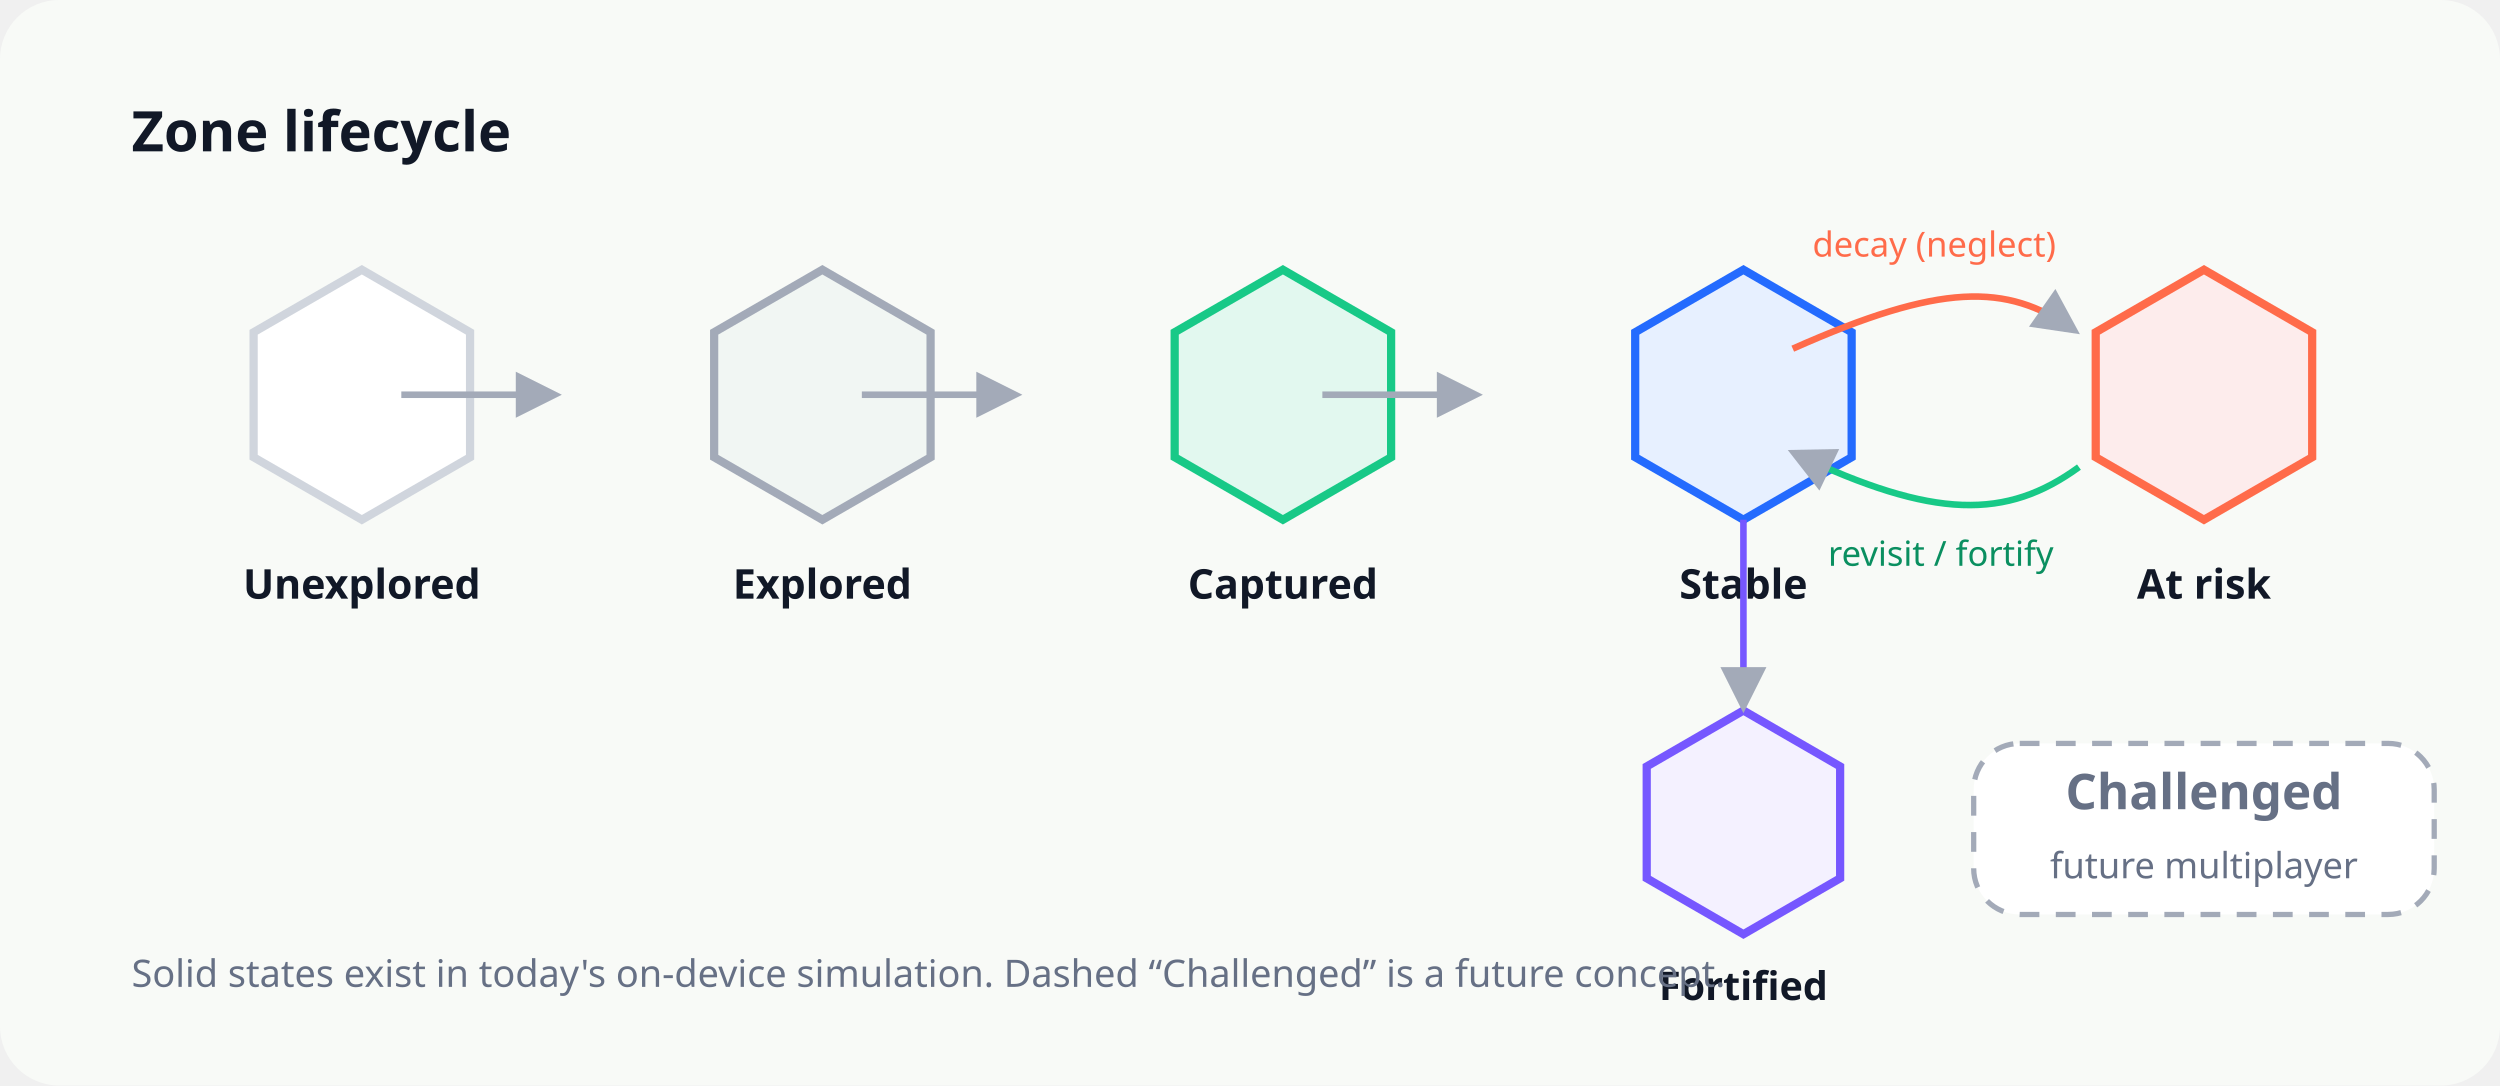
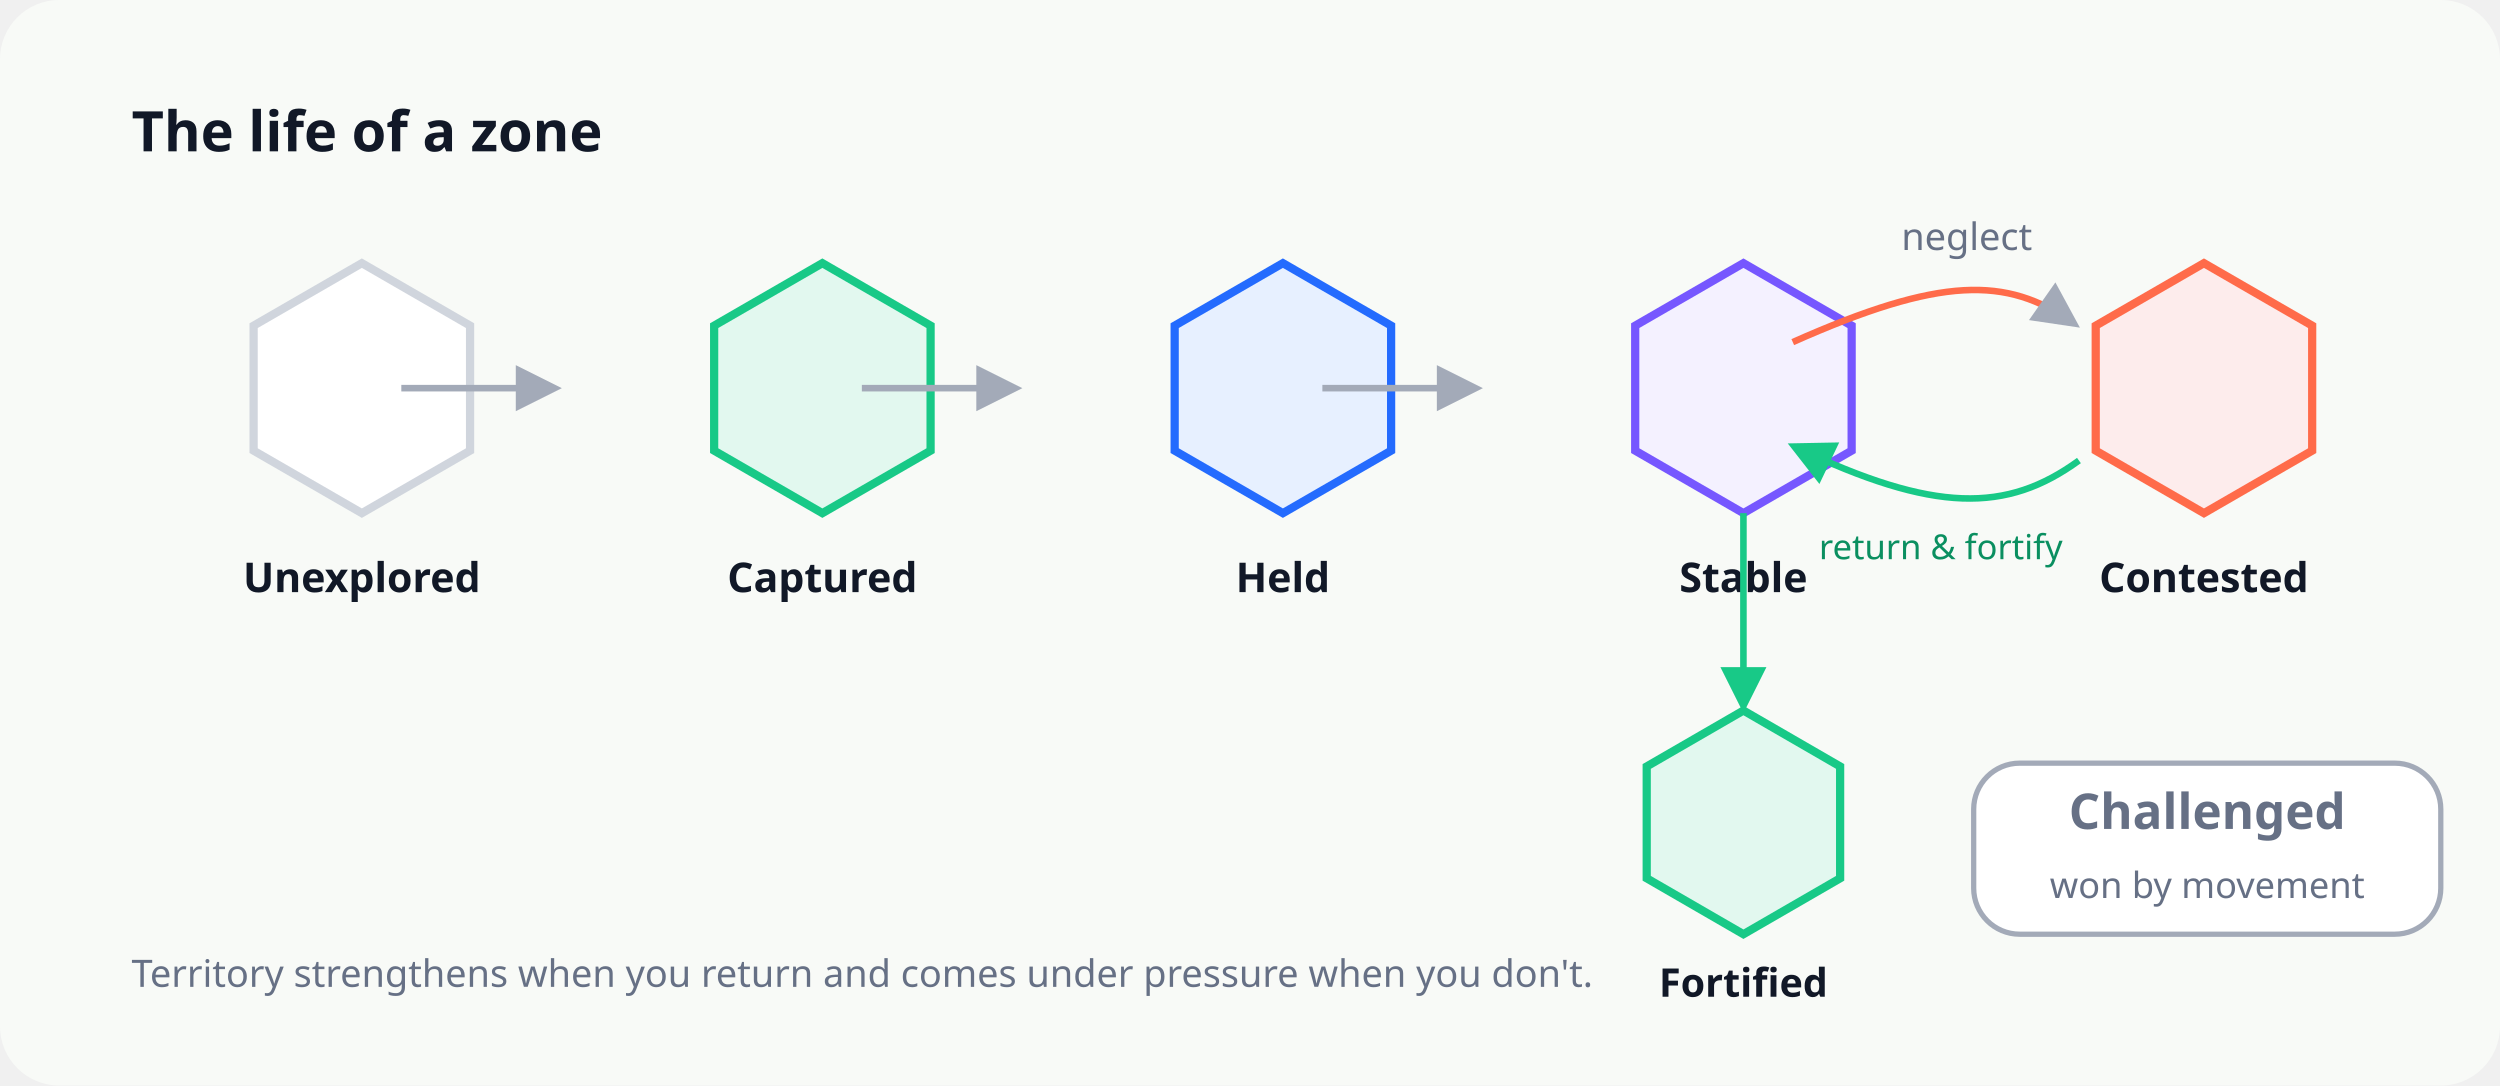
<svg xmlns="http://www.w3.org/2000/svg" viewBox="0 0 760 330" role="img" aria-labelledby="t">
  <defs>
    <marker id="arr" viewBox="0 0 10 10" refX="8" refY="5" markerWidth="7" markerHeight="7" orient="auto-start-reverse">
      <path d="M0,0 L10,5 L0,10 z" fill="#A3AAB8" />
    </marker>
    <marker id="arrB" viewBox="0 0 10 10" refX="8" refY="5" markerWidth="7" markerHeight="7" orient="auto-start-reverse">
      <path d="M0,0 L10,5 L0,10 z" fill="#246BFE" />
    </marker>
+     <marker id="arrG" viewBox="0 0 10 10" refX="8" refY="5" markerWidth="7" markerHeight="7" orient="auto-start-reverse">
+       <path d="M0,0 L10,5 L0,10 z" fill="#18C987" />
+     </marker>
  </defs>
  <rect width="760" height="330" rx="18" fill="#F8FAF7" />
-   <text x="40" y="46" font-family="Sora, 'Plus Jakarta Sans', system-ui, sans-serif" font-size="17" font-weight="800" fill="#111827">Zone lifecycle</text>
-   <polygon points="142.9,101.0 142.9,139.0 110.0,158.0 77.1,139.0 77.1,101.0 110.0,82.0" fill="#FFFFFF" stroke="#D0D5DD" stroke-width="2.5" />
-   <text x="110" y="182" text-anchor="middle" font-family="Sora, 'Plus Jakarta Sans', system-ui, sans-serif" font-size="12.5" font-weight="700" fill="#111827">Unexplored</text>
-   <polygon points="282.9,101.0 282.9,139.0 250.0,158.0 217.1,139.0 217.1,101.0 250.0,82.0" fill="#F1F6F3" stroke="#A3AAB8" stroke-width="2.5" />
-   <text x="250" y="182" text-anchor="middle" font-family="Sora, 'Plus Jakarta Sans', system-ui, sans-serif" font-size="12.5" font-weight="700" fill="#111827">Explored</text>
-   <polygon points="422.9,101.0 422.9,139.0 390.0,158.0 357.1,139.0 357.1,101.0 390.0,82.0" fill="#E2F8EF" stroke="#18C987" stroke-width="2.5" />
-   <text x="390" y="182" text-anchor="middle" font-family="Sora, 'Plus Jakarta Sans', system-ui, sans-serif" font-size="12.5" font-weight="700" fill="#111827">Captured</text>
-   <polygon points="562.9,101.0 562.9,139.0 530.0,158.0 497.1,139.0 497.1,101.0 530.0,82.0" fill="#E7F0FF" stroke="#246BFE" stroke-width="2.5" />
-   <text x="530" y="182" text-anchor="middle" font-family="Sora, 'Plus Jakarta Sans', system-ui, sans-serif" font-size="12.5" font-weight="700" fill="#111827">Stable</text>
-   <path d="M 122 120 L 168 120" fill="none" stroke="#A3AAB8" stroke-width="2" marker-end="url(#arr)" />
-   <path d="M 262 120 L 308 120" fill="none" stroke="#A3AAB8" stroke-width="2" marker-end="url(#arr)" />
-   <path d="M 402 120 L 448 120" fill="none" stroke="#A3AAB8" stroke-width="2" marker-end="url(#arr)" />
-   <polygon points="702.9,101.0 702.9,139.0 670.0,158.0 637.1,139.0 637.1,101.0 670.0,82.0" fill="#FDECEC" stroke="#FF6B4A" stroke-width="2.5" />
-   <text x="670" y="182" text-anchor="middle" font-family="Sora, 'Plus Jakarta Sans', system-ui, sans-serif" font-size="12.5" font-weight="700" fill="#111827">At risk</text>
-   <path d="M 545 106 C 590 86 610 86 630 100" fill="none" stroke="#FF6B4A" stroke-width="2" marker-end="url(#arr)" />
-   <text x="588" y="78" text-anchor="middle" font-family="Sora, 'Plus Jakarta Sans', system-ui, sans-serif" font-size="10.5" fill="#FF6B4A">decay (neglect)</text>
-   <path d="M 632 142 C 610 158 588 158 546 138" fill="none" stroke="#18C987" stroke-width="2" marker-end="url(#arr)" />
-   <text x="590" y="172" text-anchor="middle" font-family="Sora, 'Plus Jakarta Sans', system-ui, sans-serif" font-size="10.5" fill="#0A8F60">revisit / fortify</text>
-   <polygon points="559.4,233.0 559.4,267.0 530.0,284.0 500.6,267.0 500.6,233.0 530.0,216.0" fill="#F4F1FF" stroke="#7657FF" stroke-width="2.5" />
-   <text x="530" y="304" text-anchor="middle" font-family="Sora, 'Plus Jakarta Sans', system-ui, sans-serif" font-size="12" font-weight="700" fill="#111827">Fortified</text>
-   <path d="M 530 158 L 530 214" fill="none" stroke="#7657FF" stroke-width="2" marker-end="url(#arr)" />
-   <rect x="600" y="226" width="140" height="52" rx="14" fill="#FFFFFF" stroke="#A3AAB8" stroke-width="1.6" stroke-dasharray="6 5" />
-   <text x="670" y="246" text-anchor="middle" font-family="Sora, 'Plus Jakarta Sans', system-ui, sans-serif" font-size="15" font-weight="700" fill="#667085">Challenged</text>
-   <text x="670" y="267" text-anchor="middle" font-family="Sora, 'Plus Jakarta Sans', system-ui, sans-serif" font-size="11" fill="#667085">future multiplayer</text>
-   <text x="40" y="300" font-family="Sora, 'Plus Jakarta Sans', system-ui, sans-serif" font-size="11.5" fill="#667085">Solid states exist in today's on-device simulation. Dashed “Challenged” is a future concept.</text>
+   <text x="40" y="46" font-family="Sora, 'Plus Jakarta Sans', system-ui, sans-serif" font-size="17" font-weight="800" fill="#111827">The life of a zone</text>
+   <polygon points="142.9,99.0 142.9,137.0 110.0,156.0 77.1,137.0 77.1,99.0 110.0,80.0" fill="#FFFFFF" stroke="#D0D5DD" stroke-width="2.5" />
+   <text x="110" y="180" text-anchor="middle" font-family="Sora, 'Plus Jakarta Sans', system-ui, sans-serif" font-size="12.5" font-weight="700" fill="#111827">Unexplored</text>
+   <polygon points="282.9,99.0 282.9,137.0 250.0,156.0 217.1,137.0 217.1,99.0 250.0,80.0" fill="#E2F8EF" stroke="#18C987" stroke-width="2.5" />
+   <text x="250" y="180" text-anchor="middle" font-family="Sora, 'Plus Jakarta Sans', system-ui, sans-serif" font-size="12.5" font-weight="700" fill="#111827">Captured</text>
+   <polygon points="422.9,99.0 422.9,137.0 390.0,156.0 357.1,137.0 357.1,99.0 390.0,80.0" fill="#E7F0FF" stroke="#246BFE" stroke-width="2.5" />
+   <text x="390" y="180" text-anchor="middle" font-family="Sora, 'Plus Jakarta Sans', system-ui, sans-serif" font-size="12.5" font-weight="700" fill="#111827">Held</text>
+   <polygon points="562.9,99.0 562.9,137.0 530.0,156.0 497.1,137.0 497.1,99.0 530.0,80.0" fill="#F4F1FF" stroke="#7657FF" stroke-width="2.5" />
+   <text x="530" y="180" text-anchor="middle" font-family="Sora, 'Plus Jakarta Sans', system-ui, sans-serif" font-size="12.5" font-weight="700" fill="#111827">Stable</text>
+   <path d="M 122 118 L 168 118" fill="none" stroke="#A3AAB8" stroke-width="2" marker-end="url(#arr)" />
+   <path d="M 262 118 L 308 118" fill="none" stroke="#A3AAB8" stroke-width="2" marker-end="url(#arr)" />
+   <path d="M 402 118 L 448 118" fill="none" stroke="#A3AAB8" stroke-width="2" marker-end="url(#arr)" />
+   <polygon points="702.9,99.0 702.9,137.0 670.0,156.0 637.1,137.0 637.1,99.0 670.0,80.0" fill="#FDECEC" stroke="#FF6B4A" stroke-width="2.5" />
+   <text x="670" y="180" text-anchor="middle" font-family="Sora, 'Plus Jakarta Sans', system-ui, sans-serif" font-size="12.5" font-weight="700" fill="#111827">Contested</text>
+   <path d="M 545 104 C 590 84 610 84 630 98" fill="none" stroke="#FF6B4A" stroke-width="2" marker-end="url(#arr)" />
+   <text x="578" y="76" font-family="Sora, 'Plus Jakarta Sans', system-ui, sans-serif" font-size="11.5" fill="#667085">neglect</text>
+   <path d="M 632 140 C 610 156 588 156 546 136" fill="none" stroke="#18C987" stroke-width="2" marker-end="url(#arrG)" />
+   <text x="590" y="170" text-anchor="middle" font-family="Sora, 'Plus Jakarta Sans', system-ui, sans-serif" font-size="10.5" fill="#0A8F60">return &amp; fortify</text>
+   <polygon points="559.4,233.0 559.4,267.0 530.0,284.0 500.6,267.0 500.6,233.0 530.0,216.0" fill="#E2F8EF" stroke="#18C987" stroke-width="2.5" />
+   <text x="530" y="303" text-anchor="middle" font-family="Sora, 'Plus Jakarta Sans', system-ui, sans-serif" font-size="12" font-weight="700" fill="#111827">Fortified</text>
+   <path d="M 530 156 L 530 214" fill="none" stroke="#18C987" stroke-width="2" marker-end="url(#arrG)" />
+   <rect x="600" y="232" width="142" height="52" rx="14" fill="#FFFFFF" stroke="#A3AAB8" stroke-width="1.6" />
+   <text x="671" y="252" text-anchor="middle" font-family="Sora, 'Plus Jakarta Sans', system-ui, sans-serif" font-size="15" font-weight="700" fill="#667085">Challenged</text>
+   <text x="671" y="273" text-anchor="middle" font-family="Sora, 'Plus Jakarta Sans', system-ui, sans-serif" font-size="11" fill="#667085">won by movement</text>
+   <text x="40" y="300" font-family="Sora, 'Plus Jakarta Sans', system-ui, sans-serif" font-size="11.5" fill="#667085">Territory strengthens when you return and comes under pressure when you don't.</text>
</svg>
